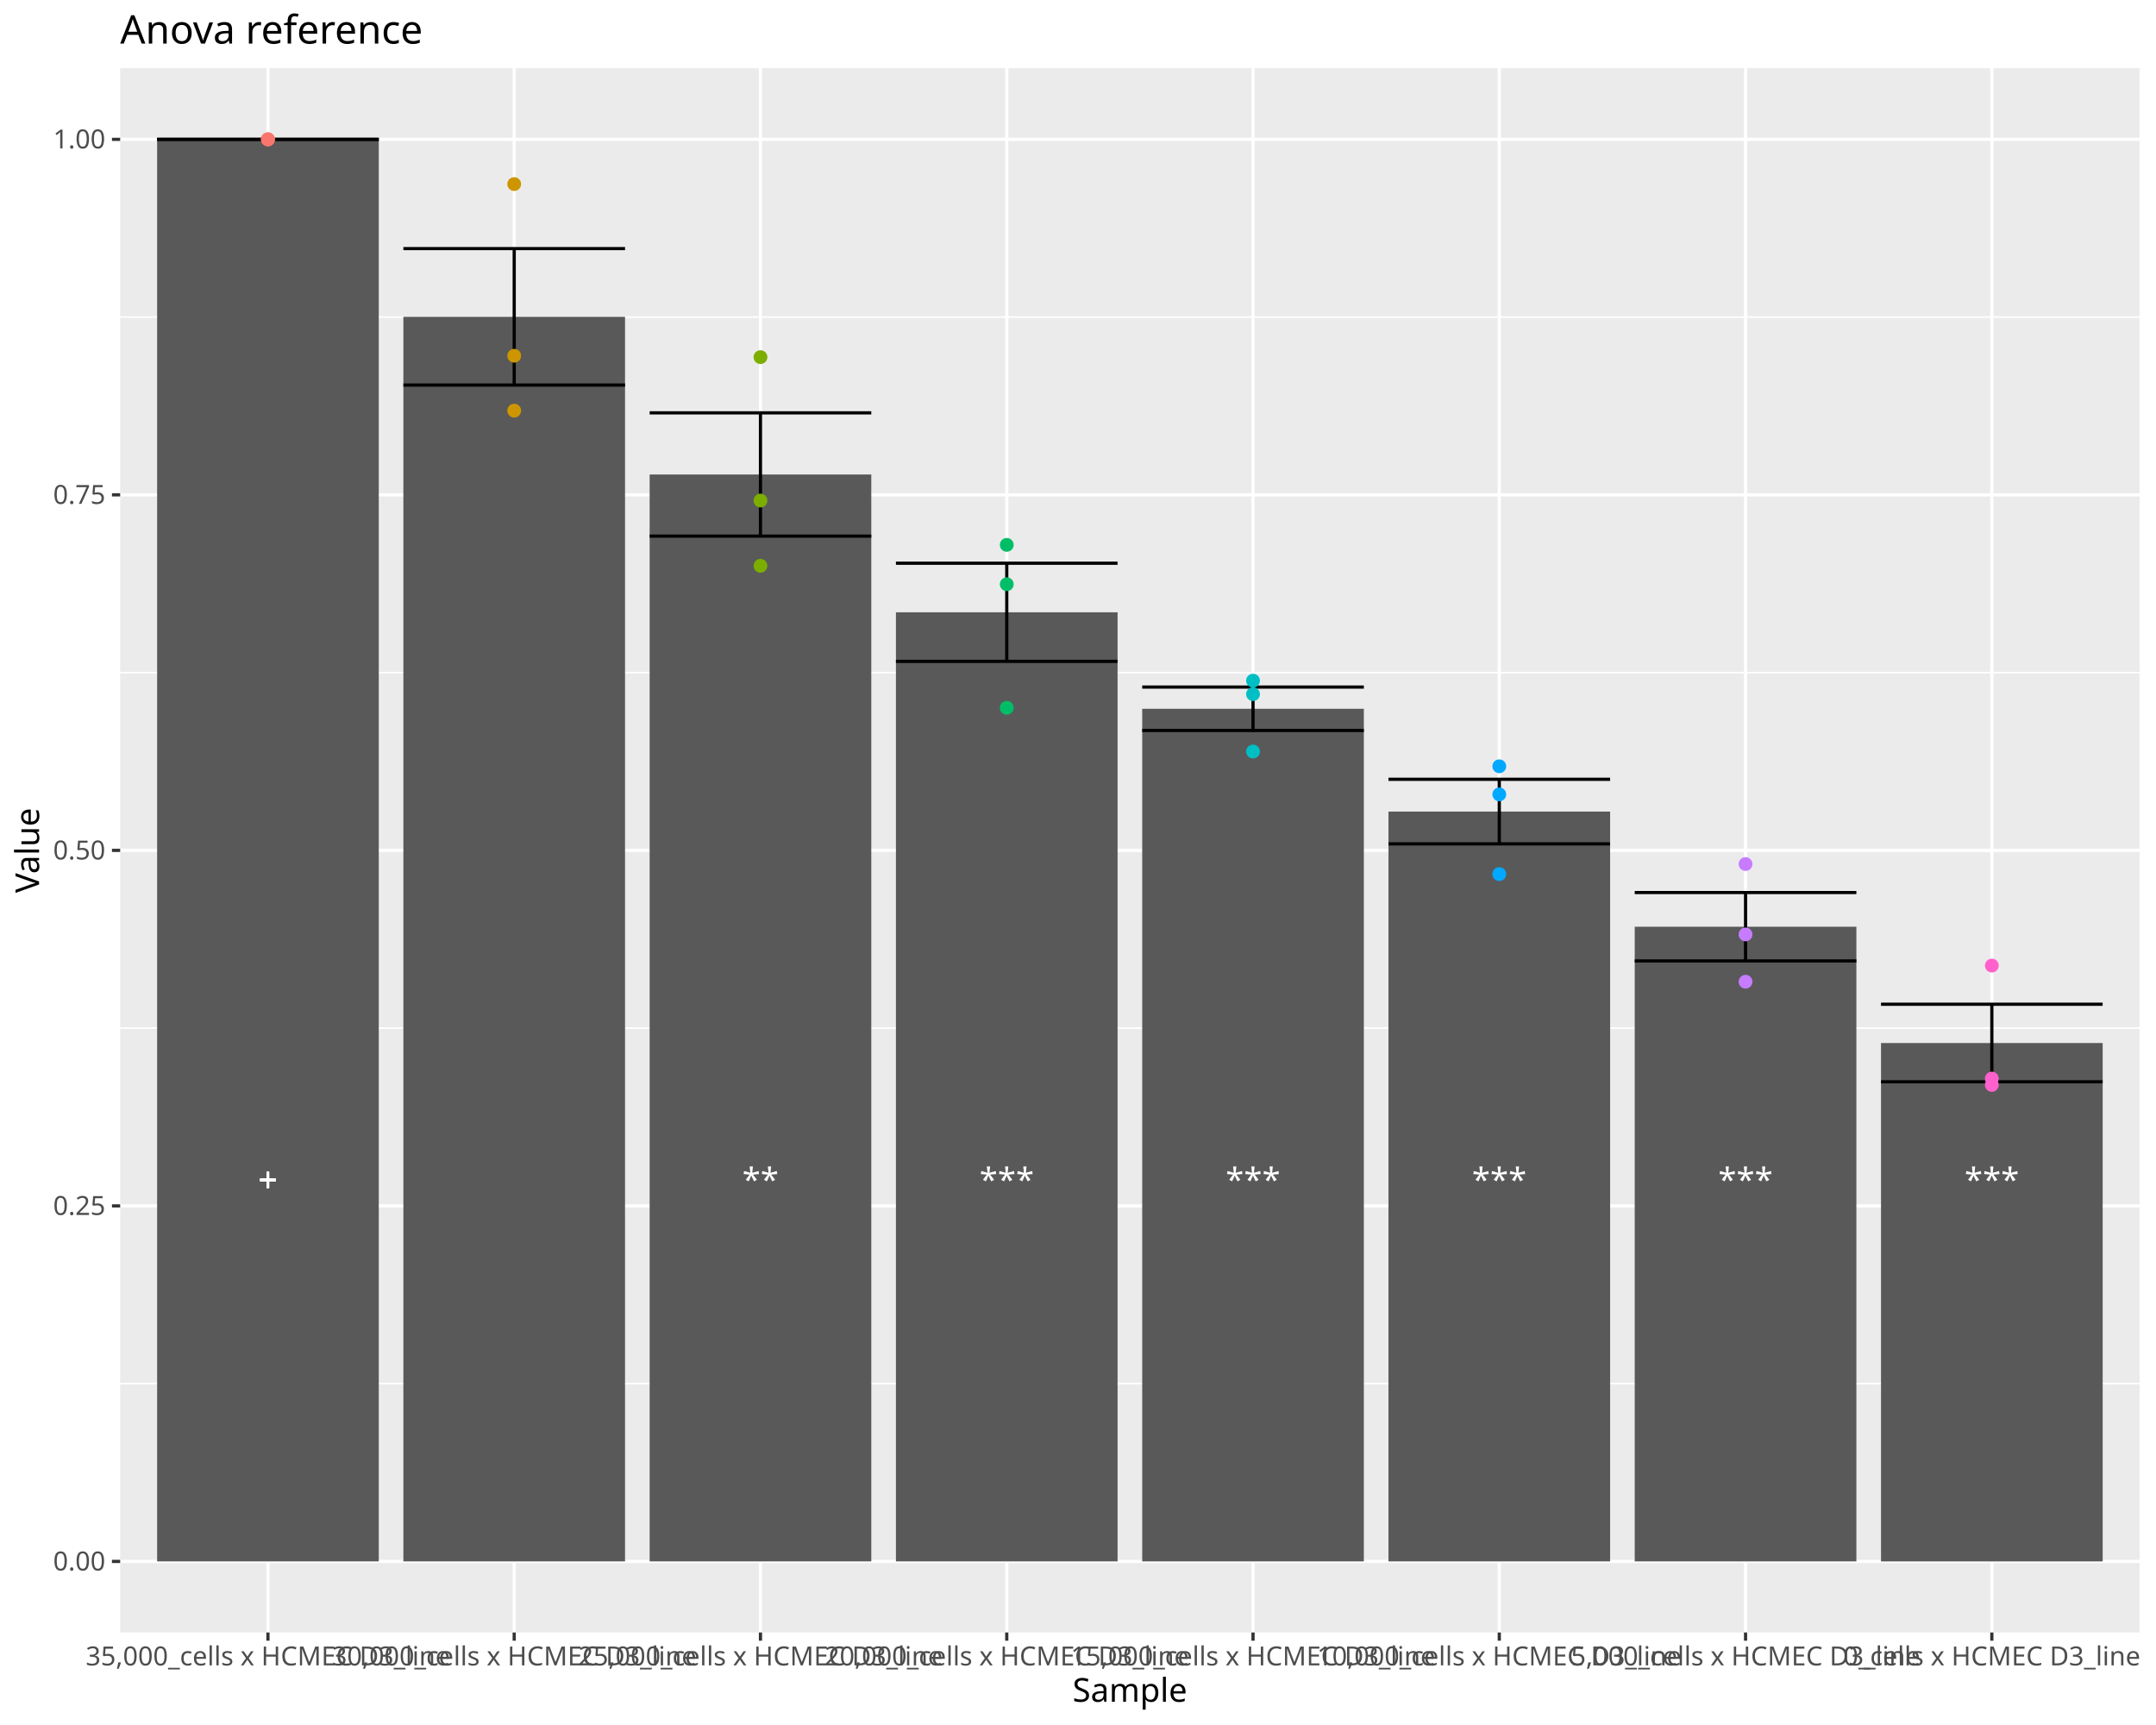
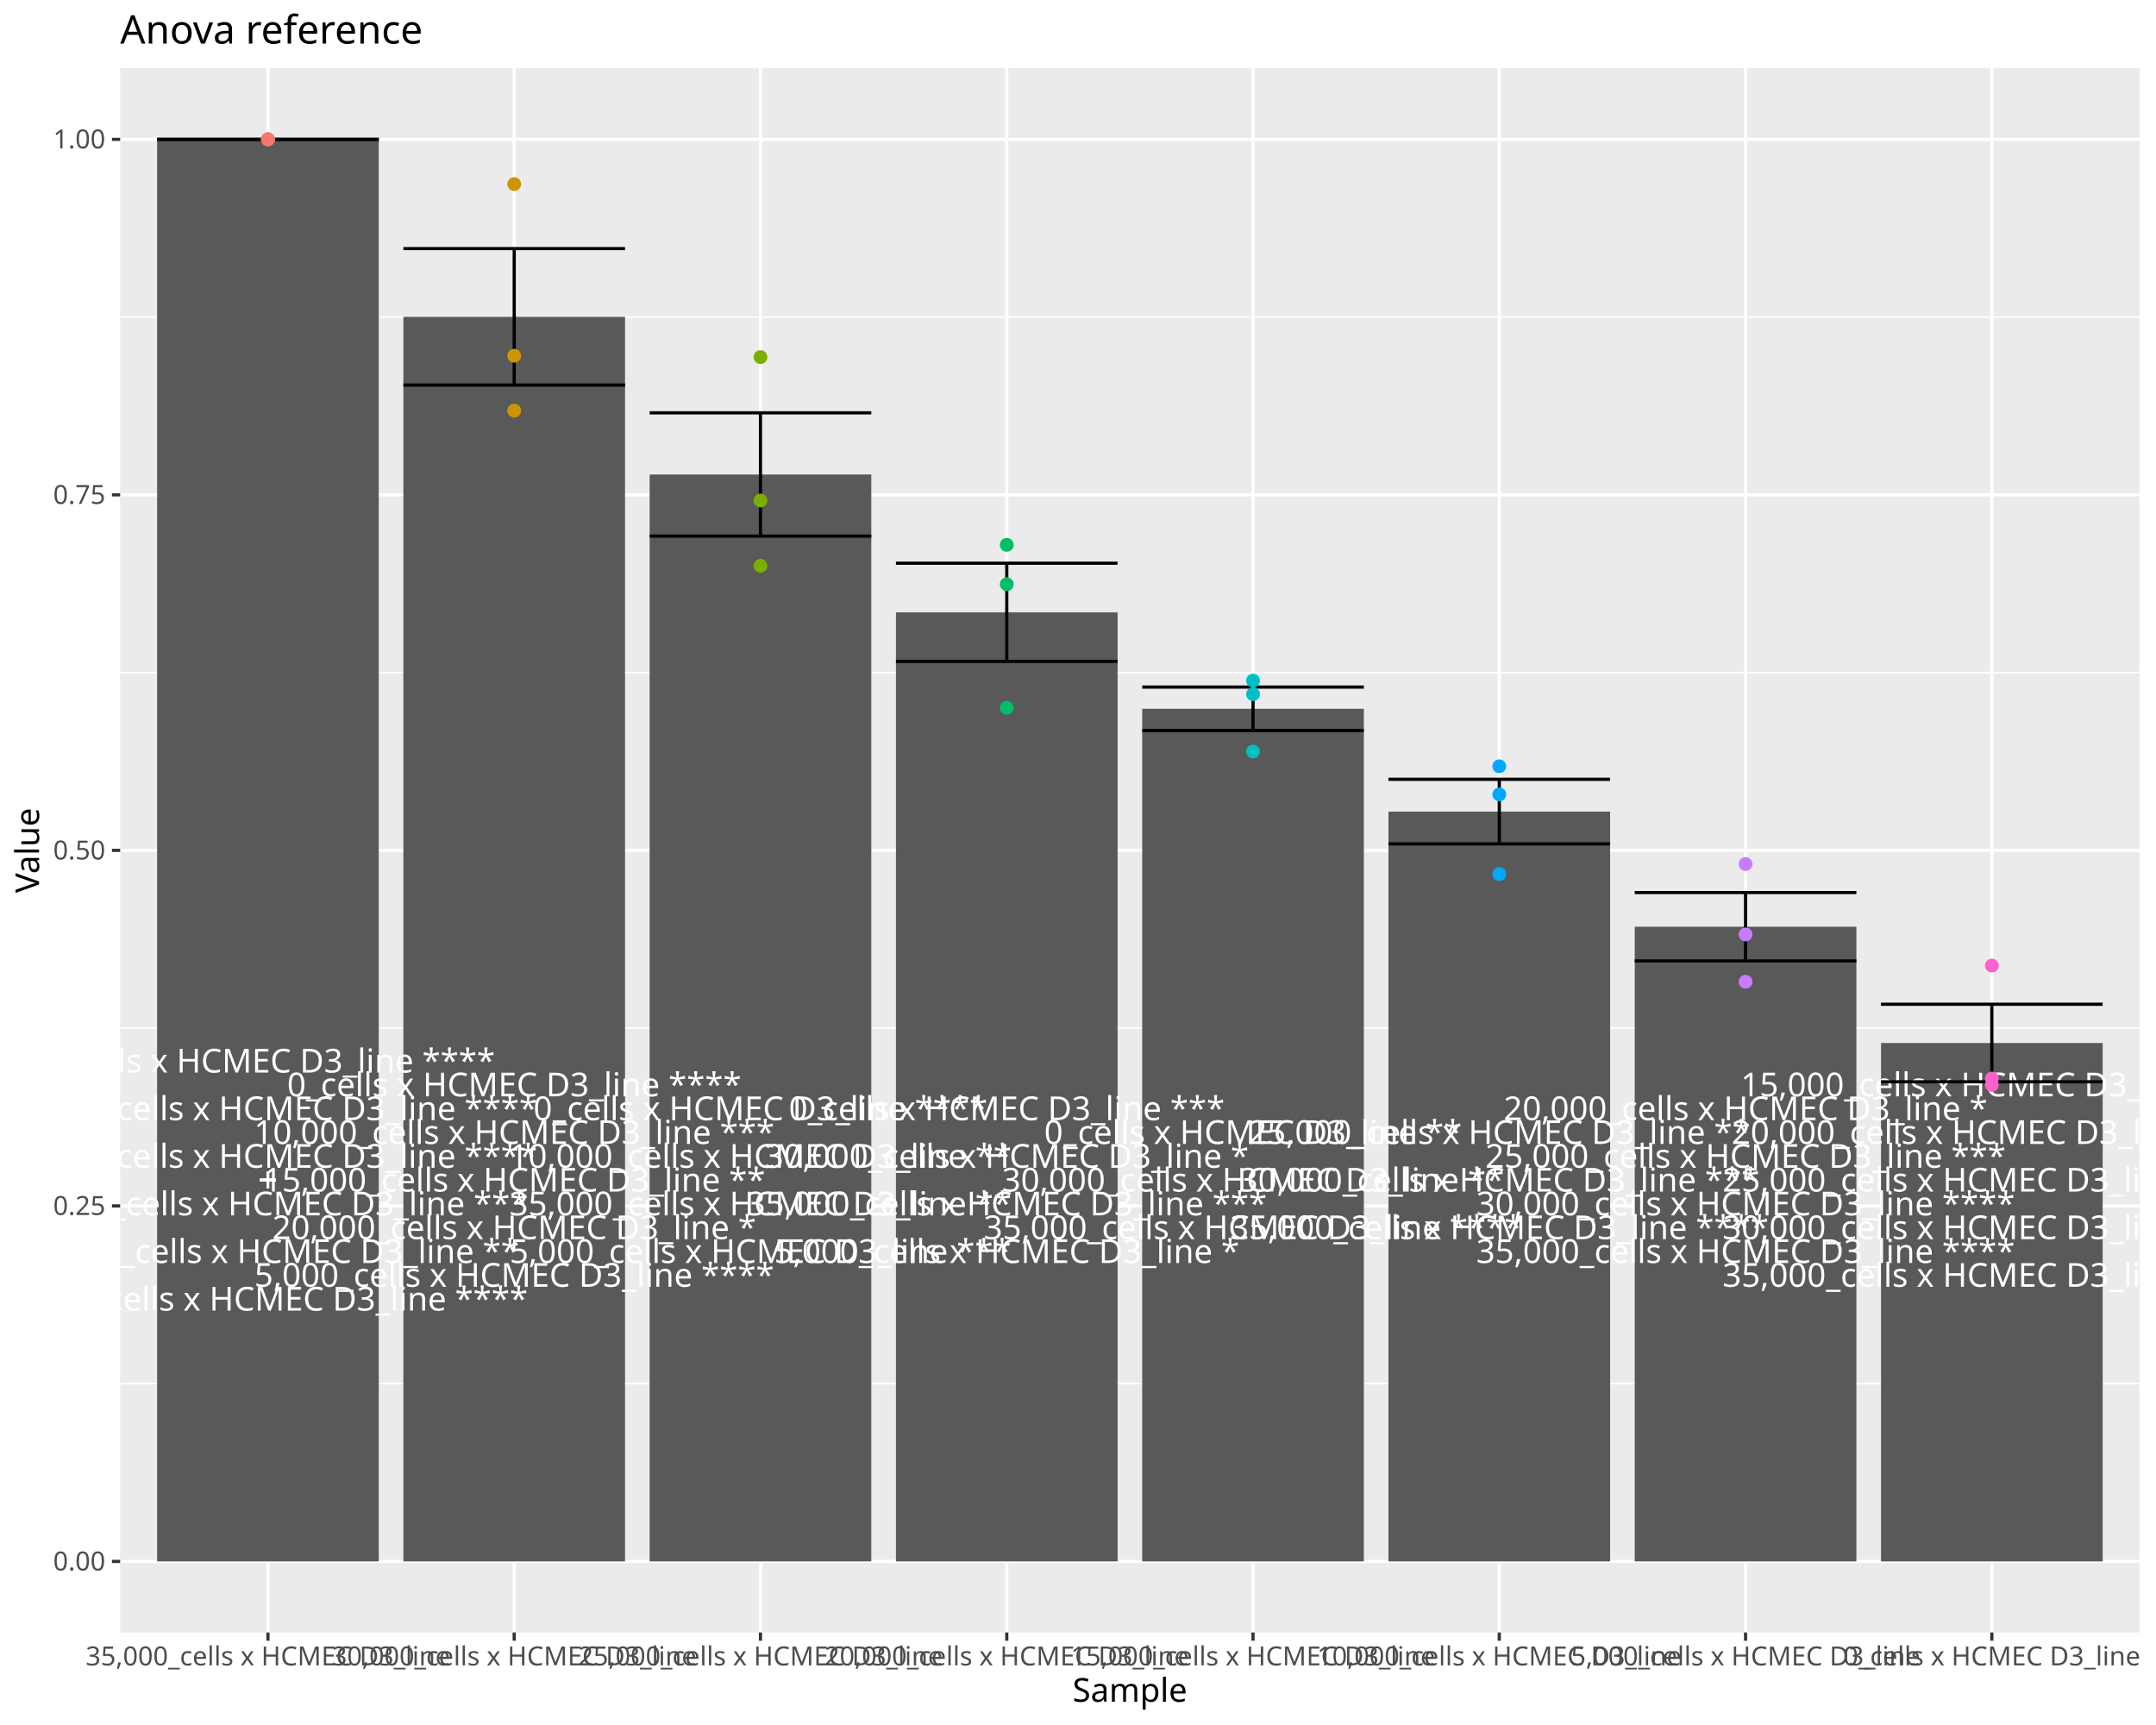
<svg xmlns="http://www.w3.org/2000/svg" class="svglite" data-engine-version="2.0" width="720.00pt" height="576.00pt" viewBox="0 0 720.00 576.00">
  <defs>
    <style type="text/css">
    .svglite line, .svglite polyline, .svglite polygon, .svglite path, .svglite rect, .svglite circle {
      fill: none;
      stroke: #000000;
      stroke-linecap: round;
      stroke-linejoin: round;
      stroke-miterlimit: 10.00;
    }
  </style>
  </defs>
  <rect width="100%" height="100%" style="stroke: none; fill: #FFFFFF;" />
  <defs>
    <clipPath id="cpMC4wMHw3MjAuMDB8MC4wMHw1NzYuMDA=">
      <rect x="0.00" y="0.00" width="720.00" height="576.00" />
    </clipPath>
  </defs>
  <g clip-path="url(#cpMC4wMHw3MjAuMDB8MC4wMHw1NzYuMDA=)">
    <rect x="0.00" y="0.00" width="720.00" height="576.00" style="stroke-width: 1.07; stroke: #FFFFFF; fill: #FFFFFF;" />
  </g>
  <defs>
    <clipPath id="cpNDAuMTN8NzE0LjUyfDIyLjc4fDU0NS4xMQ==">
      <rect x="40.13" y="22.78" width="674.39" height="522.33" />
    </clipPath>
  </defs>
  <g clip-path="url(#cpNDAuMTN8NzE0LjUyfDIyLjc4fDU0NS4xMQ==)">
    <rect x="40.13" y="22.78" width="674.39" height="522.33" style="stroke-width: 1.07; stroke: none; fill: #EBEBEB;" />
    <polyline points="40.13,462.01 714.52,462.01 " style="stroke-width: 0.53; stroke: #FFFFFF; stroke-linecap: butt;" />
    <polyline points="40.13,343.30 714.52,343.30 " style="stroke-width: 0.53; stroke: #FFFFFF; stroke-linecap: butt;" />
    <polyline points="40.13,224.59 714.52,224.59 " style="stroke-width: 0.53; stroke: #FFFFFF; stroke-linecap: butt;" />
    <polyline points="40.13,105.88 714.52,105.88 " style="stroke-width: 0.53; stroke: #FFFFFF; stroke-linecap: butt;" />
    <polyline points="40.13,521.37 714.52,521.37 " style="stroke-width: 1.07; stroke: #FFFFFF; stroke-linecap: butt;" />
    <polyline points="40.13,402.66 714.52,402.66 " style="stroke-width: 1.07; stroke: #FFFFFF; stroke-linecap: butt;" />
    <polyline points="40.13,283.95 714.52,283.95 " style="stroke-width: 1.07; stroke: #FFFFFF; stroke-linecap: butt;" />
    <polyline points="40.13,165.24 714.52,165.24 " style="stroke-width: 1.07; stroke: #FFFFFF; stroke-linecap: butt;" />
    <polyline points="40.13,46.53 714.52,46.53 " style="stroke-width: 1.07; stroke: #FFFFFF; stroke-linecap: butt;" />
    <polyline points="89.48,545.11 89.48,22.78 " style="stroke-width: 1.07; stroke: #FFFFFF; stroke-linecap: butt;" />
    <polyline points="171.72,545.11 171.72,22.78 " style="stroke-width: 1.07; stroke: #FFFFFF; stroke-linecap: butt;" />
    <polyline points="253.96,545.11 253.96,22.78 " style="stroke-width: 1.07; stroke: #FFFFFF; stroke-linecap: butt;" />
    <polyline points="336.21,545.11 336.21,22.78 " style="stroke-width: 1.07; stroke: #FFFFFF; stroke-linecap: butt;" />
    <polyline points="418.45,545.11 418.45,22.78 " style="stroke-width: 1.07; stroke: #FFFFFF; stroke-linecap: butt;" />
    <polyline points="500.69,545.11 500.69,22.78 " style="stroke-width: 1.07; stroke: #FFFFFF; stroke-linecap: butt;" />
    <polyline points="582.93,545.11 582.93,22.78 " style="stroke-width: 1.07; stroke: #FFFFFF; stroke-linecap: butt;" />
    <polyline points="665.18,545.11 665.18,22.78 " style="stroke-width: 1.07; stroke: #FFFFFF; stroke-linecap: butt;" />
    <rect x="52.47" y="46.53" width="74.02" height="474.84" style="stroke-width: 1.07; stroke: none; stroke-linecap: butt; stroke-linejoin: miter; fill: #595959;" />
    <rect x="134.71" y="105.79" width="74.02" height="415.58" style="stroke-width: 1.07; stroke: none; stroke-linecap: butt; stroke-linejoin: miter; fill: #595959;" />
    <rect x="216.95" y="158.44" width="74.02" height="362.93" style="stroke-width: 1.07; stroke: none; stroke-linecap: butt; stroke-linejoin: miter; fill: #595959;" />
    <rect x="299.20" y="204.46" width="74.02" height="316.91" style="stroke-width: 1.07; stroke: none; stroke-linecap: butt; stroke-linejoin: miter; fill: #595959;" />
    <rect x="381.44" y="236.67" width="74.02" height="284.70" style="stroke-width: 1.07; stroke: none; stroke-linecap: butt; stroke-linejoin: miter; fill: #595959;" />
    <rect x="463.68" y="271.00" width="74.02" height="250.37" style="stroke-width: 1.07; stroke: none; stroke-linecap: butt; stroke-linejoin: miter; fill: #595959;" />
    <rect x="545.92" y="309.45" width="74.02" height="211.92" style="stroke-width: 1.07; stroke: none; stroke-linecap: butt; stroke-linejoin: miter; fill: #595959;" />
    <rect x="628.17" y="348.28" width="74.02" height="173.10" style="stroke-width: 1.07; stroke: none; stroke-linecap: butt; stroke-linejoin: miter; fill: #595959;" />
-     <text x="171.72" y="397.89" text-anchor="middle" style="font-size: 11.04px; fill: #FFFFFF; font-family: sans;" textLength="3.07px" lengthAdjust="spacingAndGlyphs"> </text>
-     <text x="253.96" y="397.89" text-anchor="middle" style="font-size: 11.04px; fill: #FFFFFF; font-family: sans;" textLength="8.60px" lengthAdjust="spacingAndGlyphs">**</text>
-     <text x="336.21" y="397.89" text-anchor="middle" style="font-size: 11.04px; fill: #FFFFFF; font-family: sans;" textLength="12.90px" lengthAdjust="spacingAndGlyphs">***</text>
-     <text x="418.45" y="397.89" text-anchor="middle" style="font-size: 11.04px; fill: #FFFFFF; font-family: sans;" textLength="12.90px" lengthAdjust="spacingAndGlyphs">***</text>
-     <text x="500.69" y="397.89" text-anchor="middle" style="font-size: 11.04px; fill: #FFFFFF; font-family: sans;" textLength="12.90px" lengthAdjust="spacingAndGlyphs">***</text>
-     <text x="582.93" y="397.89" text-anchor="middle" style="font-size: 11.04px; fill: #FFFFFF; font-family: sans;" textLength="12.90px" lengthAdjust="spacingAndGlyphs">***</text>
-     <text x="665.18" y="397.89" text-anchor="middle" style="font-size: 11.04px; fill: #FFFFFF; font-family: sans;" textLength="12.90px" lengthAdjust="spacingAndGlyphs">***</text>
+     <text x="89.48" y="358.14" text-anchor="middle" style="font-size: 11.04px; fill: #FFFFFF; font-family: sans;" textLength="147.29px" lengthAdjust="spacingAndGlyphs">0_cells x HCMEC D3_line ****</text>
+     <text x="89.48" y="374.04" text-anchor="middle" style="font-size: 11.04px; fill: #FFFFFF; font-family: sans;" textLength="174.91px" lengthAdjust="spacingAndGlyphs">10,000_cells x HCMEC D3_line ****</text>
+     <text x="89.48" y="389.94" text-anchor="middle" style="font-size: 11.04px; fill: #FFFFFF; font-family: sans;" textLength="174.91px" lengthAdjust="spacingAndGlyphs">15,000_cells x HCMEC D3_line ****</text>
+     <text x="89.48" y="405.83" text-anchor="middle" style="font-size: 11.04px; fill: #FFFFFF; font-family: sans;" textLength="170.62px" lengthAdjust="spacingAndGlyphs">20,000_cells x HCMEC D3_line ***</text>
+     <text x="89.48" y="421.73" text-anchor="middle" style="font-size: 11.04px; fill: #FFFFFF; font-family: sans;" textLength="166.32px" lengthAdjust="spacingAndGlyphs">25,000_cells x HCMEC D3_line **</text>
+     <text x="89.48" y="437.63" text-anchor="middle" style="font-size: 11.04px; fill: #FFFFFF; font-family: sans;" textLength="168.77px" lengthAdjust="spacingAndGlyphs">5,000_cells x HCMEC D3_line ****</text>
+     <text x="171.72" y="366.09" text-anchor="middle" style="font-size: 11.04px; fill: #FFFFFF; font-family: sans;" textLength="147.29px" lengthAdjust="spacingAndGlyphs">0_cells x HCMEC D3_line ****</text>
+     <text x="171.72" y="381.99" text-anchor="middle" style="font-size: 11.04px; fill: #FFFFFF; font-family: sans;" textLength="170.62px" lengthAdjust="spacingAndGlyphs">10,000_cells x HCMEC D3_line ***</text>
+     <text x="171.72" y="397.89" text-anchor="middle" style="font-size: 11.04px; fill: #FFFFFF; font-family: sans;" textLength="166.32px" lengthAdjust="spacingAndGlyphs">15,000_cells x HCMEC D3_line **</text>
+     <text x="171.72" y="413.78" text-anchor="middle" style="font-size: 11.04px; fill: #FFFFFF; font-family: sans;" textLength="162.02px" lengthAdjust="spacingAndGlyphs">20,000_cells x HCMEC D3_line *</text>
+     <text x="171.72" y="429.68" text-anchor="middle" style="font-size: 11.04px; fill: #FFFFFF; font-family: sans;" textLength="168.77px" lengthAdjust="spacingAndGlyphs">5,000_cells x HCMEC D3_line ****</text>
+     <text x="253.96" y="374.04" text-anchor="middle" style="font-size: 11.04px; fill: #FFFFFF; font-family: sans;" textLength="147.29px" lengthAdjust="spacingAndGlyphs">0_cells x HCMEC D3_line ****</text>
+     <text x="253.96" y="389.94" text-anchor="middle" style="font-size: 11.04px; fill: #FFFFFF; font-family: sans;" textLength="166.32px" lengthAdjust="spacingAndGlyphs">10,000_cells x HCMEC D3_line **</text>
+     <text x="253.96" y="405.83" text-anchor="middle" style="font-size: 11.04px; fill: #FFFFFF; font-family: sans;" textLength="166.32px" lengthAdjust="spacingAndGlyphs">35,000_cells x HCMEC D3_line **</text>
+     <text x="253.96" y="421.73" text-anchor="middle" style="font-size: 11.04px; fill: #FFFFFF; font-family: sans;" textLength="164.48px" lengthAdjust="spacingAndGlyphs">5,000_cells x HCMEC D3_line ***</text>
+     <text x="336.21" y="374.04" text-anchor="middle" style="font-size: 11.04px; fill: #FFFFFF; font-family: sans;" textLength="142.99px" lengthAdjust="spacingAndGlyphs">0_cells x HCMEC D3_line ***</text>
+     <text x="336.21" y="389.94" text-anchor="middle" style="font-size: 11.04px; fill: #FFFFFF; font-family: sans;" textLength="162.02px" lengthAdjust="spacingAndGlyphs">30,000_cells x HCMEC D3_line *</text>
+     <text x="336.21" y="405.83" text-anchor="middle" style="font-size: 11.04px; fill: #FFFFFF; font-family: sans;" textLength="170.62px" lengthAdjust="spacingAndGlyphs">35,000_cells x HCMEC D3_line ***</text>
+     <text x="336.21" y="421.73" text-anchor="middle" style="font-size: 11.04px; fill: #FFFFFF; font-family: sans;" textLength="155.88px" lengthAdjust="spacingAndGlyphs">5,000_cells x HCMEC D3_line *</text>
+     <text x="418.45" y="381.99" text-anchor="middle" style="font-size: 11.04px; fill: #FFFFFF; font-family: sans;" textLength="138.69px" lengthAdjust="spacingAndGlyphs">0_cells x HCMEC D3_line **</text>
+     <text x="418.45" y="397.89" text-anchor="middle" style="font-size: 11.04px; fill: #FFFFFF; font-family: sans;" textLength="166.32px" lengthAdjust="spacingAndGlyphs">30,000_cells x HCMEC D3_line **</text>
+     <text x="418.45" y="413.78" text-anchor="middle" style="font-size: 11.04px; fill: #FFFFFF; font-family: sans;" textLength="174.91px" lengthAdjust="spacingAndGlyphs">35,000_cells x HCMEC D3_line ****</text>
+     <text x="500.69" y="381.99" text-anchor="middle" style="font-size: 11.04px; fill: #FFFFFF; font-family: sans;" textLength="166.32px" lengthAdjust="spacingAndGlyphs">25,000_cells x HCMEC D3_line **</text>
+     <text x="500.69" y="397.89" text-anchor="middle" style="font-size: 11.04px; fill: #FFFFFF; font-family: sans;" textLength="170.62px" lengthAdjust="spacingAndGlyphs">30,000_cells x HCMEC D3_line ***</text>
+     <text x="500.69" y="413.78" text-anchor="middle" style="font-size: 11.04px; fill: #FFFFFF; font-family: sans;" textLength="174.91px" lengthAdjust="spacingAndGlyphs">35,000_cells x HCMEC D3_line ****</text>
+     <text x="582.93" y="374.04" text-anchor="middle" style="font-size: 11.04px; fill: #FFFFFF; font-family: sans;" textLength="162.02px" lengthAdjust="spacingAndGlyphs">20,000_cells x HCMEC D3_line *</text>
+     <text x="582.93" y="389.94" text-anchor="middle" style="font-size: 11.04px; fill: #FFFFFF; font-family: sans;" textLength="170.62px" lengthAdjust="spacingAndGlyphs">25,000_cells x HCMEC D3_line ***</text>
+     <text x="582.93" y="405.83" text-anchor="middle" style="font-size: 11.04px; fill: #FFFFFF; font-family: sans;" textLength="174.91px" lengthAdjust="spacingAndGlyphs">30,000_cells x HCMEC D3_line ****</text>
+     <text x="582.93" y="421.73" text-anchor="middle" style="font-size: 11.04px; fill: #FFFFFF; font-family: sans;" textLength="174.91px" lengthAdjust="spacingAndGlyphs">35,000_cells x HCMEC D3_line ****</text>
+     <text x="665.18" y="366.09" text-anchor="middle" style="font-size: 11.04px; fill: #FFFFFF; font-family: sans;" textLength="166.32px" lengthAdjust="spacingAndGlyphs">15,000_cells x HCMEC D3_line **</text>
+     <text x="665.18" y="381.99" text-anchor="middle" style="font-size: 11.04px; fill: #FFFFFF; font-family: sans;" textLength="170.62px" lengthAdjust="spacingAndGlyphs">20,000_cells x HCMEC D3_line ***</text>
+     <text x="665.18" y="397.89" text-anchor="middle" style="font-size: 11.04px; fill: #FFFFFF; font-family: sans;" textLength="174.91px" lengthAdjust="spacingAndGlyphs">25,000_cells x HCMEC D3_line ****</text>
+     <text x="665.18" y="413.78" text-anchor="middle" style="font-size: 11.04px; fill: #FFFFFF; font-family: sans;" textLength="174.91px" lengthAdjust="spacingAndGlyphs">30,000_cells x HCMEC D3_line ****</text>
+     <text x="665.18" y="429.68" text-anchor="middle" style="font-size: 11.04px; fill: #FFFFFF; font-family: sans;" textLength="174.91px" lengthAdjust="spacingAndGlyphs">35,000_cells x HCMEC D3_line ****</text>
    <text x="89.48" y="397.89" text-anchor="middle" style="font-size: 11.04px; fill: #FFFFFF; font-family: sans;" textLength="6.45px" lengthAdjust="spacingAndGlyphs">+</text>
    <text x="89.48" y="397.89" text-anchor="middle" style="font-size: 11.04px; fill: #FFFFFF; font-family: sans;" textLength="6.45px" lengthAdjust="spacingAndGlyphs">+</text>
    <text x="89.48" y="397.89" text-anchor="middle" style="font-size: 11.04px; fill: #FFFFFF; font-family: sans;" textLength="6.45px" lengthAdjust="spacingAndGlyphs">+</text>
    <text x="89.48" y="397.89" text-anchor="middle" style="font-size: 11.04px; fill: #FFFFFF; font-family: sans;" textLength="6.45px" lengthAdjust="spacingAndGlyphs">+</text>
    <text x="89.48" y="397.89" text-anchor="middle" style="font-size: 11.04px; fill: #FFFFFF; font-family: sans;" textLength="6.45px" lengthAdjust="spacingAndGlyphs">+</text>
    <text x="89.48" y="397.89" text-anchor="middle" style="font-size: 11.04px; fill: #FFFFFF; font-family: sans;" textLength="6.45px" lengthAdjust="spacingAndGlyphs">+</text>
    <text x="89.48" y="397.89" text-anchor="middle" style="font-size: 11.04px; fill: #FFFFFF; font-family: sans;" textLength="6.45px" lengthAdjust="spacingAndGlyphs">+</text>
    <text x="89.48" y="397.89" text-anchor="middle" style="font-size: 11.04px; fill: #FFFFFF; font-family: sans;" textLength="6.45px" lengthAdjust="spacingAndGlyphs">+</text>
    <polyline points="52.47,46.53 126.49,46.53 " style="stroke-width: 1.07; stroke-linecap: butt;" />
    <polyline points="89.48,46.53 89.48,46.53 " style="stroke-width: 1.07; stroke-linecap: butt;" />
    <polyline points="52.47,46.53 126.49,46.53 " style="stroke-width: 1.07; stroke-linecap: butt;" />
    <polyline points="134.71,83.01 208.73,83.01 " style="stroke-width: 1.07; stroke-linecap: butt;" />
    <polyline points="171.72,83.01 171.72,128.58 " style="stroke-width: 1.07; stroke-linecap: butt;" />
    <polyline points="134.71,128.58 208.73,128.58 " style="stroke-width: 1.07; stroke-linecap: butt;" />
    <polyline points="216.95,137.86 290.97,137.86 " style="stroke-width: 1.07; stroke-linecap: butt;" />
    <polyline points="253.96,137.86 253.96,179.02 " style="stroke-width: 1.07; stroke-linecap: butt;" />
    <polyline points="216.95,179.02 290.97,179.02 " style="stroke-width: 1.07; stroke-linecap: butt;" />
    <polyline points="299.20,188.07 373.21,188.07 " style="stroke-width: 1.07; stroke-linecap: butt;" />
    <polyline points="336.21,188.07 336.21,220.84 " style="stroke-width: 1.07; stroke-linecap: butt;" />
    <polyline points="299.20,220.84 373.21,220.84 " style="stroke-width: 1.07; stroke-linecap: butt;" />
    <polyline points="381.44,229.42 455.46,229.42 " style="stroke-width: 1.07; stroke-linecap: butt;" />
    <polyline points="418.45,229.42 418.45,243.92 " style="stroke-width: 1.07; stroke-linecap: butt;" />
    <polyline points="381.44,243.92 455.46,243.92 " style="stroke-width: 1.07; stroke-linecap: butt;" />
    <polyline points="463.68,260.21 537.70,260.21 " style="stroke-width: 1.07; stroke-linecap: butt;" />
    <polyline points="500.69,260.21 500.69,281.78 " style="stroke-width: 1.07; stroke-linecap: butt;" />
    <polyline points="463.68,281.78 537.70,281.78 " style="stroke-width: 1.07; stroke-linecap: butt;" />
    <polyline points="545.92,298.03 619.94,298.03 " style="stroke-width: 1.07; stroke-linecap: butt;" />
    <polyline points="582.93,298.03 582.93,320.86 " style="stroke-width: 1.07; stroke-linecap: butt;" />
    <polyline points="545.92,320.86 619.94,320.86 " style="stroke-width: 1.07; stroke-linecap: butt;" />
    <polyline points="628.17,335.33 702.18,335.33 " style="stroke-width: 1.07; stroke-linecap: butt;" />
    <polyline points="665.18,335.33 665.18,361.22 " style="stroke-width: 1.07; stroke-linecap: butt;" />
    <polyline points="628.17,361.22 702.18,361.22 " style="stroke-width: 1.07; stroke-linecap: butt;" />
    <circle cx="89.48" cy="46.53" r="1.95" style="stroke-width: 0.71; stroke: #F8766D; fill: #F8766D;" />
    <circle cx="171.72" cy="61.46" r="1.95" style="stroke-width: 0.71; stroke: #CD9600; fill: #CD9600;" />
    <circle cx="253.96" cy="119.25" r="1.95" style="stroke-width: 0.71; stroke: #7CAE00; fill: #7CAE00;" />
    <circle cx="336.21" cy="181.94" r="1.95" style="stroke-width: 0.71; stroke: #00BE67; fill: #00BE67;" />
    <circle cx="418.45" cy="227.28" r="1.95" style="stroke-width: 0.71; stroke: #00BFC4; fill: #00BFC4;" />
    <circle cx="500.69" cy="265.25" r="1.95" style="stroke-width: 0.71; stroke: #00A9FF; fill: #00A9FF;" />
    <circle cx="582.93" cy="327.81" r="1.95" style="stroke-width: 0.71; stroke: #C77CFF; fill: #C77CFF;" />
    <circle cx="665.18" cy="360.14" r="1.95" style="stroke-width: 0.71; stroke: #FF61CC; fill: #FF61CC;" />
    <circle cx="89.48" cy="46.53" r="1.95" style="stroke-width: 0.71; stroke: #F8766D; fill: #F8766D;" />
    <circle cx="171.72" cy="118.79" r="1.95" style="stroke-width: 0.71; stroke: #CD9600; fill: #CD9600;" />
    <circle cx="253.96" cy="188.93" r="1.95" style="stroke-width: 0.71; stroke: #7CAE00; fill: #7CAE00;" />
    <circle cx="336.21" cy="236.34" r="1.95" style="stroke-width: 0.71; stroke: #00BE67; fill: #00BE67;" />
    <circle cx="418.45" cy="250.94" r="1.95" style="stroke-width: 0.71; stroke: #00BFC4; fill: #00BFC4;" />
    <circle cx="500.69" cy="291.87" r="1.95" style="stroke-width: 0.71; stroke: #00A9FF; fill: #00A9FF;" />
    <circle cx="582.93" cy="312.02" r="1.95" style="stroke-width: 0.71; stroke: #C77CFF; fill: #C77CFF;" />
    <circle cx="665.18" cy="362.27" r="1.95" style="stroke-width: 0.71; stroke: #FF61CC; fill: #FF61CC;" />
    <circle cx="89.48" cy="46.53" r="1.95" style="stroke-width: 0.71; stroke: #F8766D; fill: #F8766D;" />
    <circle cx="171.72" cy="137.12" r="1.95" style="stroke-width: 0.71; stroke: #CD9600; fill: #CD9600;" />
    <circle cx="253.96" cy="167.14" r="1.95" style="stroke-width: 0.71; stroke: #7CAE00; fill: #7CAE00;" />
    <circle cx="336.21" cy="195.08" r="1.95" style="stroke-width: 0.71; stroke: #00BE67; fill: #00BE67;" />
    <circle cx="418.45" cy="231.79" r="1.95" style="stroke-width: 0.71; stroke: #00BFC4; fill: #00BFC4;" />
    <circle cx="500.69" cy="255.87" r="1.95" style="stroke-width: 0.71; stroke: #00A9FF; fill: #00A9FF;" />
    <circle cx="582.93" cy="288.51" r="1.95" style="stroke-width: 0.71; stroke: #C77CFF; fill: #C77CFF;" />
    <circle cx="665.18" cy="322.42" r="1.95" style="stroke-width: 0.71; stroke: #FF61CC; fill: #FF61CC;" />
  </g>
  <g clip-path="url(#cpMC4wMHw3MjAuMDB8MC4wMHw1NzYuMDA=)">
    <text x="35.20" y="524.40" text-anchor="end" style="font-size: 8.80px; fill: #4D4D4D; font-family: sans;" textLength="17.13px" lengthAdjust="spacingAndGlyphs">0.00</text>
    <text x="35.20" y="405.69" text-anchor="end" style="font-size: 8.80px; fill: #4D4D4D; font-family: sans;" textLength="17.13px" lengthAdjust="spacingAndGlyphs">0.25</text>
    <text x="35.20" y="286.98" text-anchor="end" style="font-size: 8.80px; fill: #4D4D4D; font-family: sans;" textLength="17.13px" lengthAdjust="spacingAndGlyphs">0.50</text>
    <text x="35.20" y="168.26" text-anchor="end" style="font-size: 8.80px; fill: #4D4D4D; font-family: sans;" textLength="17.13px" lengthAdjust="spacingAndGlyphs">0.75</text>
    <text x="35.20" y="49.55" text-anchor="end" style="font-size: 8.80px; fill: #4D4D4D; font-family: sans;" textLength="17.13px" lengthAdjust="spacingAndGlyphs">1.00</text>
    <polyline points="37.39,521.37 40.13,521.37 " style="stroke-width: 1.07; stroke: #333333; stroke-linecap: butt;" />
    <polyline points="37.39,402.66 40.13,402.66 " style="stroke-width: 1.07; stroke: #333333; stroke-linecap: butt;" />
    <polyline points="37.39,283.95 40.13,283.95 " style="stroke-width: 1.07; stroke: #333333; stroke-linecap: butt;" />
    <polyline points="37.39,165.24 40.13,165.24 " style="stroke-width: 1.07; stroke: #333333; stroke-linecap: butt;" />
    <polyline points="37.39,46.53 40.13,46.53 " style="stroke-width: 1.07; stroke: #333333; stroke-linecap: butt;" />
    <polyline points="89.48,547.85 89.48,545.11 " style="stroke-width: 1.07; stroke: #333333; stroke-linecap: butt;" />
    <polyline points="171.72,547.85 171.72,545.11 " style="stroke-width: 1.07; stroke: #333333; stroke-linecap: butt;" />
    <polyline points="253.96,547.85 253.96,545.11 " style="stroke-width: 1.07; stroke: #333333; stroke-linecap: butt;" />
    <polyline points="336.21,547.85 336.21,545.11 " style="stroke-width: 1.07; stroke: #333333; stroke-linecap: butt;" />
    <polyline points="418.45,547.85 418.45,545.11 " style="stroke-width: 1.07; stroke: #333333; stroke-linecap: butt;" />
    <polyline points="500.69,547.85 500.69,545.11 " style="stroke-width: 1.07; stroke: #333333; stroke-linecap: butt;" />
    <polyline points="582.93,547.85 582.93,545.11 " style="stroke-width: 1.07; stroke: #333333; stroke-linecap: butt;" />
    <polyline points="665.18,547.85 665.18,545.11 " style="stroke-width: 1.07; stroke: #333333; stroke-linecap: butt;" />
    <text x="89.48" y="556.10" text-anchor="middle" style="font-size: 8.80px; fill: #4D4D4D; font-family: sans;" textLength="123.28px" lengthAdjust="spacingAndGlyphs">35,000_cells x HCMEC D3_line</text>
    <text x="171.72" y="556.10" text-anchor="middle" style="font-size: 8.80px; fill: #4D4D4D; font-family: sans;" textLength="123.28px" lengthAdjust="spacingAndGlyphs">30,000_cells x HCMEC D3_line</text>
    <text x="253.96" y="556.10" text-anchor="middle" style="font-size: 8.80px; fill: #4D4D4D; font-family: sans;" textLength="123.28px" lengthAdjust="spacingAndGlyphs">25,000_cells x HCMEC D3_line</text>
    <text x="336.21" y="556.10" text-anchor="middle" style="font-size: 8.80px; fill: #4D4D4D; font-family: sans;" textLength="123.28px" lengthAdjust="spacingAndGlyphs">20,000_cells x HCMEC D3_line</text>
    <text x="418.45" y="556.10" text-anchor="middle" style="font-size: 8.80px; fill: #4D4D4D; font-family: sans;" textLength="123.28px" lengthAdjust="spacingAndGlyphs">15,000_cells x HCMEC D3_line</text>
    <text x="500.69" y="556.10" text-anchor="middle" style="font-size: 8.80px; fill: #4D4D4D; font-family: sans;" textLength="123.28px" lengthAdjust="spacingAndGlyphs">10,000_cells x HCMEC D3_line</text>
    <text x="582.93" y="556.10" text-anchor="middle" style="font-size: 8.80px; fill: #4D4D4D; font-family: sans;" textLength="118.38px" lengthAdjust="spacingAndGlyphs">5,000_cells x HCMEC D3_line</text>
    <text x="665.18" y="556.10" text-anchor="middle" style="font-size: 8.80px; fill: #4D4D4D; font-family: sans;" textLength="101.25px" lengthAdjust="spacingAndGlyphs">0_cells x HCMEC D3_line</text>
    <text x="377.33" y="568.24" text-anchor="middle" style="font-size: 11.00px; font-family: sans;" textLength="37.30px" lengthAdjust="spacingAndGlyphs">Sample</text>
    <text transform="translate(13.05,283.95) rotate(-90)" text-anchor="middle" style="font-size: 11.00px; font-family: sans;" textLength="28.14px" lengthAdjust="spacingAndGlyphs">Value</text>
    <text x="40.13" y="14.56" style="font-size: 13.20px; font-family: sans;" textLength="96.88px" lengthAdjust="spacingAndGlyphs">Anova reference</text>
  </g>
</svg>
